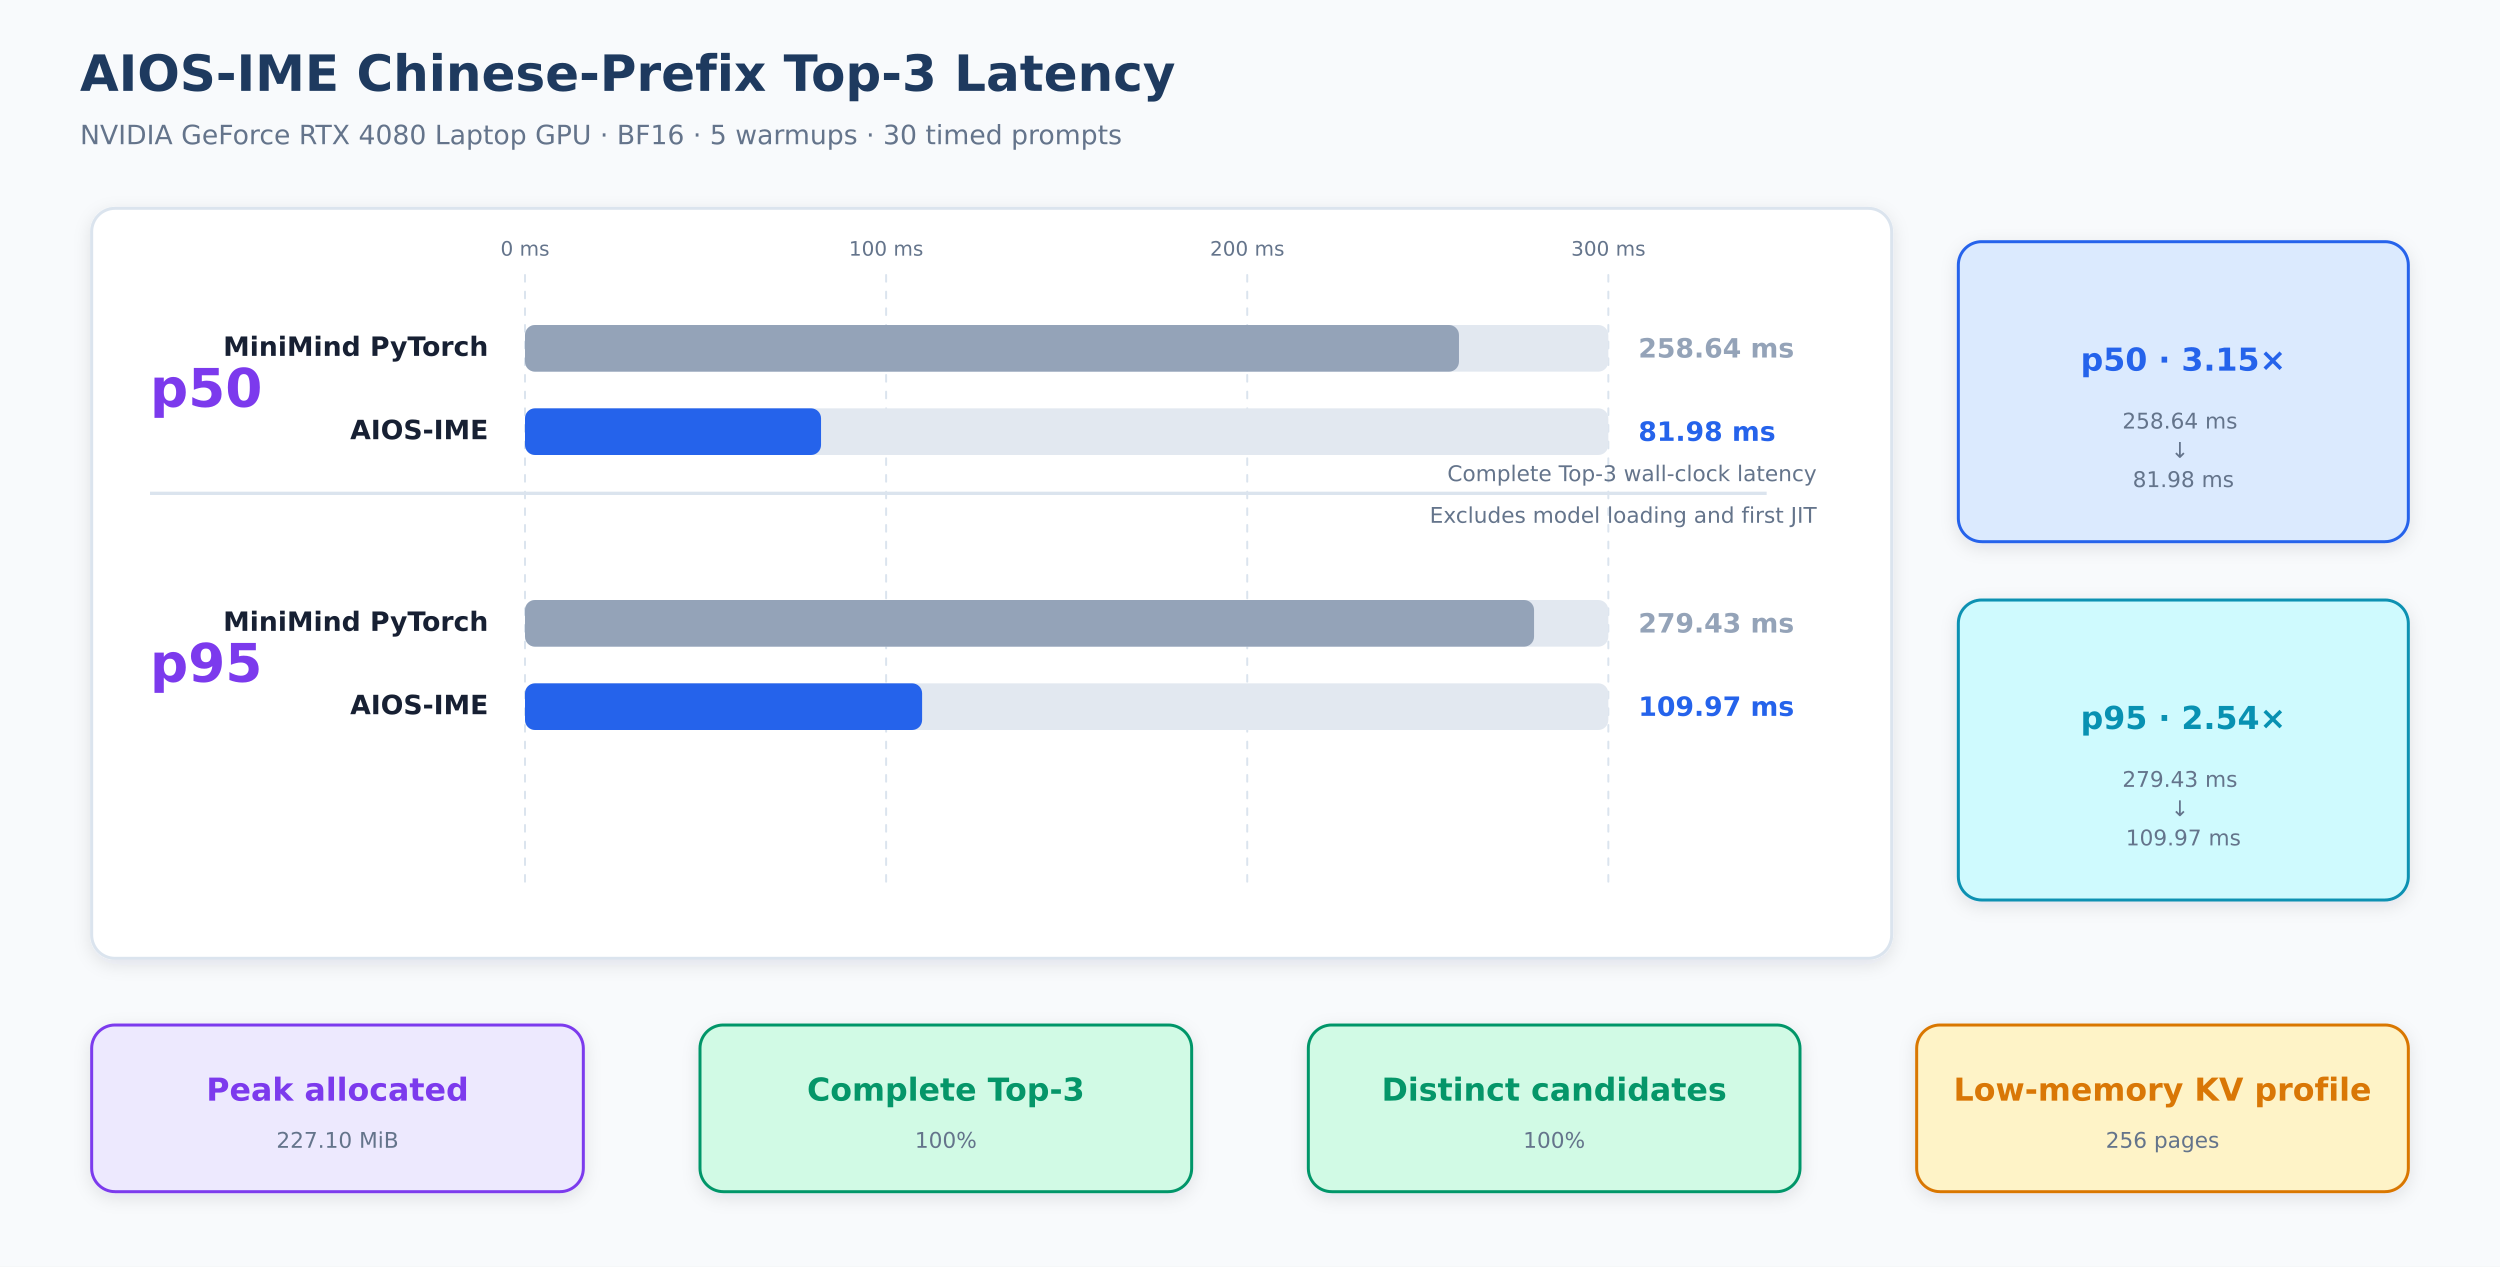
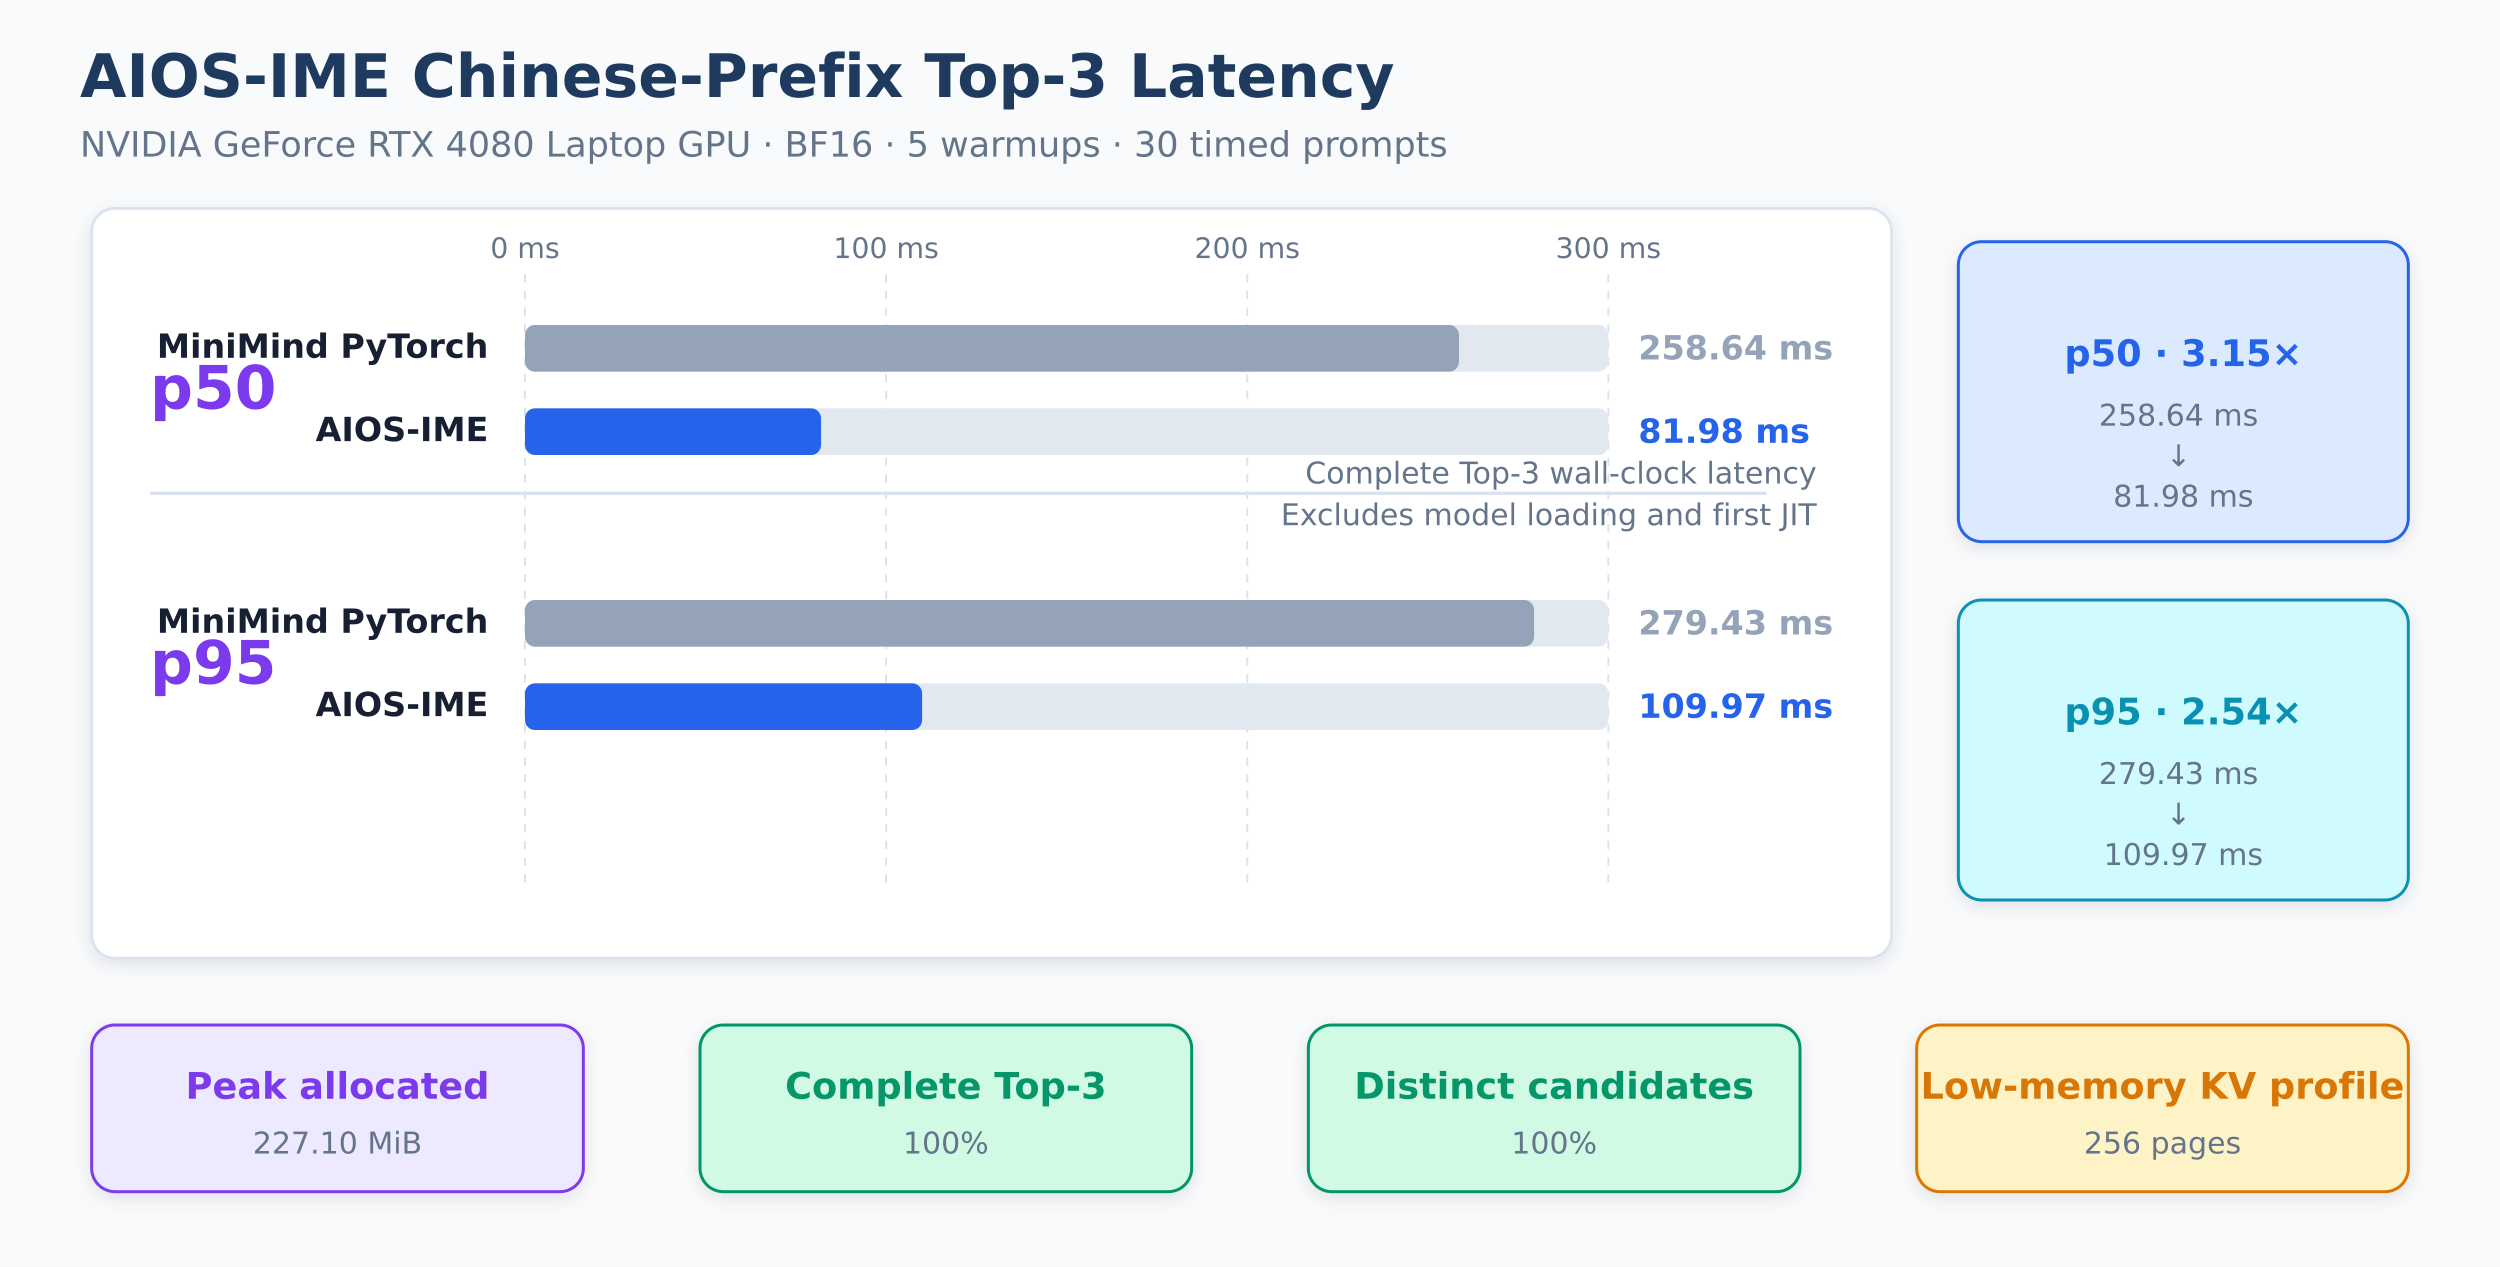
<svg xmlns="http://www.w3.org/2000/svg" width="1500" height="760" viewBox="0 0 1500 760" role="img" aria-labelledby="title desc">
  <defs>
    <marker id="arrow" viewBox="0 0 10 10" refX="9" refY="5" markerWidth="7" markerHeight="7" orient="auto-start-reverse">
      <path d="M 0 0 L 10 5 L 0 10 z" fill="#607d8b" />
    </marker>
    <filter id="shadow" x="-20%" y="-20%" width="140%" height="140%">
      <feDropShadow dx="0" dy="3" stdDeviation="5" flood-color="#0f172a" flood-opacity="0.10" />
    </filter>
  </defs>
  <rect width="100%" height="100%" fill="#f8fafc" />
-   <text text-anchor="start" dominant-baseline="middle" font-family="'DejaVu Sans', Helvetica, Arial, sans-serif" font-size="30" font-weight="700" fill="#1e3a5f">
-     <tspan x="48" y="46.0" font-family="'DejaVu Sans', Helvetica, Arial, sans-serif">AIOS-IME Chinese-Prefix Top-3 Latency</tspan>
+   <text text-anchor="start" dominant-baseline="middle" font-family="'DejaVu Sans', Helvetica, Arial, sans-serif" font-size="36" font-weight="700" fill="#1e3a5f">
+     <tspan x="48" y="48.0" font-family="'DejaVu Sans', Helvetica, Arial, sans-serif">AIOS-IME Chinese-Prefix Top-3 Latency</tspan>
  </text>
-   <text text-anchor="start" dominant-baseline="middle" font-family="'DejaVu Sans', Helvetica, Arial, sans-serif" font-size="16" font-weight="400" fill="#64748b">
-     <tspan x="48" y="82.0" font-family="'DejaVu Sans', Helvetica, Arial, sans-serif">NVIDIA GeForce RTX 4080 Laptop GPU · BF16 · 5 warmups · 30 timed prompts</tspan>
+   <text text-anchor="start" dominant-baseline="middle" font-family="'DejaVu Sans', Helvetica, Arial, sans-serif" font-size="21" font-weight="400" fill="#64748b">
+     <tspan x="48" y="88.0" font-family="'DejaVu Sans', Helvetica, Arial, sans-serif">NVIDIA GeForce RTX 4080 Laptop GPU · BF16 · 5 warmups · 30 timed prompts</tspan>
  </text>
  <rect x="55" y="125" width="1080" height="450" rx="14" fill="#ffffff" stroke="#dbe4ee" stroke-width="1.8" filter="url(#shadow)" />
  <line x1="315.0" y1="165" x2="315.0" y2="530" stroke="#dbe4ee" stroke-width="1.2" stroke-linecap="round" stroke-dasharray="4 6" />
-   <text text-anchor="middle" dominant-baseline="middle" font-family="'DejaVu Sans', Helvetica, Arial, sans-serif" font-size="12" font-weight="400" fill="#64748b">
+   <text text-anchor="middle" dominant-baseline="middle" font-family="'DejaVu Sans', Helvetica, Arial, sans-serif" font-size="17" font-weight="400" fill="#64748b">
    <tspan x="315.0" y="150.0" font-family="'DejaVu Sans', Helvetica, Arial, sans-serif">0 ms</tspan>
  </text>
  <line x1="531.667" y1="165" x2="531.667" y2="530" stroke="#dbe4ee" stroke-width="1.2" stroke-linecap="round" stroke-dasharray="4 6" />
-   <text text-anchor="middle" dominant-baseline="middle" font-family="'DejaVu Sans', Helvetica, Arial, sans-serif" font-size="12" font-weight="400" fill="#64748b">
+   <text text-anchor="middle" dominant-baseline="middle" font-family="'DejaVu Sans', Helvetica, Arial, sans-serif" font-size="17" font-weight="400" fill="#64748b">
    <tspan x="531.667" y="150.0" font-family="'DejaVu Sans', Helvetica, Arial, sans-serif">100 ms</tspan>
  </text>
  <line x1="748.333" y1="165" x2="748.333" y2="530" stroke="#dbe4ee" stroke-width="1.2" stroke-linecap="round" stroke-dasharray="4 6" />
-   <text text-anchor="middle" dominant-baseline="middle" font-family="'DejaVu Sans', Helvetica, Arial, sans-serif" font-size="12" font-weight="400" fill="#64748b">
+   <text text-anchor="middle" dominant-baseline="middle" font-family="'DejaVu Sans', Helvetica, Arial, sans-serif" font-size="17" font-weight="400" fill="#64748b">
    <tspan x="748.333" y="150.0" font-family="'DejaVu Sans', Helvetica, Arial, sans-serif">200 ms</tspan>
  </text>
  <line x1="965.0" y1="165" x2="965.0" y2="530" stroke="#dbe4ee" stroke-width="1.2" stroke-linecap="round" stroke-dasharray="4 6" />
-   <text text-anchor="middle" dominant-baseline="middle" font-family="'DejaVu Sans', Helvetica, Arial, sans-serif" font-size="12" font-weight="400" fill="#64748b">
+   <text text-anchor="middle" dominant-baseline="middle" font-family="'DejaVu Sans', Helvetica, Arial, sans-serif" font-size="17" font-weight="400" fill="#64748b">
    <tspan x="965.0" y="150.0" font-family="'DejaVu Sans', Helvetica, Arial, sans-serif">300 ms</tspan>
  </text>
-   <text text-anchor="start" dominant-baseline="middle" font-family="'DejaVu Sans', Helvetica, Arial, sans-serif" font-size="32" font-weight="700" fill="#7c3aed">
+   <text text-anchor="start" dominant-baseline="middle" font-family="'DejaVu Sans', Helvetica, Arial, sans-serif" font-size="36" font-weight="700" fill="#7c3aed">
    <tspan x="90" y="235.0" font-family="'DejaVu Sans', Helvetica, Arial, sans-serif">p50</tspan>
  </text>
-   <text text-anchor="end" dominant-baseline="middle" font-family="'DejaVu Sans', Helvetica, Arial, sans-serif" font-size="16" font-weight="600" fill="#172033">
+   <text text-anchor="end" dominant-baseline="middle" font-family="'DejaVu Sans', Helvetica, Arial, sans-serif" font-size="20" font-weight="600" fill="#172033">
    <tspan x="293" y="209.0" font-family="'DejaVu Sans', Helvetica, Arial, sans-serif">MiniMind PyTorch</tspan>
  </text>
  <rect x="315" y="195" width="650" height="28" rx="6" fill="#e2e8f0" stroke="none" stroke-width="0" />
  <rect x="315" y="195" width="560.387" height="28" rx="6" fill="#94a3b8" stroke="none" stroke-width="0" />
-   <text text-anchor="start" dominant-baseline="middle" font-family="'DejaVu Sans', Helvetica, Arial, sans-serif" font-size="16" font-weight="700" fill="#94a3b8">
+   <text text-anchor="start" dominant-baseline="middle" font-family="'DejaVu Sans', Helvetica, Arial, sans-serif" font-size="20" font-weight="700" fill="#94a3b8">
    <tspan x="983" y="210.0" font-family="'DejaVu Sans', Helvetica, Arial, sans-serif">258.64 ms</tspan>
  </text>
-   <text text-anchor="end" dominant-baseline="middle" font-family="'DejaVu Sans', Helvetica, Arial, sans-serif" font-size="16" font-weight="600" fill="#172033">
+   <text text-anchor="end" dominant-baseline="middle" font-family="'DejaVu Sans', Helvetica, Arial, sans-serif" font-size="20" font-weight="600" fill="#172033">
    <tspan x="293" y="259.0" font-family="'DejaVu Sans', Helvetica, Arial, sans-serif">AIOS-IME</tspan>
  </text>
  <rect x="315" y="245" width="650" height="28" rx="6" fill="#e2e8f0" stroke="none" stroke-width="0" />
  <rect x="315" y="245" width="177.623" height="28" rx="6" fill="#2563eb" stroke="none" stroke-width="0" />
-   <text text-anchor="start" dominant-baseline="middle" font-family="'DejaVu Sans', Helvetica, Arial, sans-serif" font-size="16" font-weight="700" fill="#2563eb">
+   <text text-anchor="start" dominant-baseline="middle" font-family="'DejaVu Sans', Helvetica, Arial, sans-serif" font-size="20" font-weight="700" fill="#2563eb">
    <tspan x="983" y="260.0" font-family="'DejaVu Sans', Helvetica, Arial, sans-serif">81.98 ms</tspan>
  </text>
  <rect x="90" y="295" width="970" height="2" rx="0" fill="#dbe4ee" stroke="none" stroke-width="0" />
-   <text text-anchor="start" dominant-baseline="middle" font-family="'DejaVu Sans', Helvetica, Arial, sans-serif" font-size="32" font-weight="700" fill="#7c3aed">
+   <text text-anchor="start" dominant-baseline="middle" font-family="'DejaVu Sans', Helvetica, Arial, sans-serif" font-size="36" font-weight="700" fill="#7c3aed">
    <tspan x="90" y="400.0" font-family="'DejaVu Sans', Helvetica, Arial, sans-serif">p95</tspan>
  </text>
-   <text text-anchor="end" dominant-baseline="middle" font-family="'DejaVu Sans', Helvetica, Arial, sans-serif" font-size="16" font-weight="600" fill="#172033">
+   <text text-anchor="end" dominant-baseline="middle" font-family="'DejaVu Sans', Helvetica, Arial, sans-serif" font-size="20" font-weight="600" fill="#172033">
    <tspan x="293" y="374.0" font-family="'DejaVu Sans', Helvetica, Arial, sans-serif">MiniMind PyTorch</tspan>
  </text>
  <rect x="315" y="360" width="650" height="28" rx="6" fill="#e2e8f0" stroke="none" stroke-width="0" />
  <rect x="315" y="360" width="605.432" height="28" rx="6" fill="#94a3b8" stroke="none" stroke-width="0" />
-   <text text-anchor="start" dominant-baseline="middle" font-family="'DejaVu Sans', Helvetica, Arial, sans-serif" font-size="16" font-weight="700" fill="#94a3b8">
+   <text text-anchor="start" dominant-baseline="middle" font-family="'DejaVu Sans', Helvetica, Arial, sans-serif" font-size="20" font-weight="700" fill="#94a3b8">
    <tspan x="983" y="375.0" font-family="'DejaVu Sans', Helvetica, Arial, sans-serif">279.43 ms</tspan>
  </text>
-   <text text-anchor="end" dominant-baseline="middle" font-family="'DejaVu Sans', Helvetica, Arial, sans-serif" font-size="16" font-weight="600" fill="#172033">
+   <text text-anchor="end" dominant-baseline="middle" font-family="'DejaVu Sans', Helvetica, Arial, sans-serif" font-size="20" font-weight="600" fill="#172033">
    <tspan x="293" y="424.0" font-family="'DejaVu Sans', Helvetica, Arial, sans-serif">AIOS-IME</tspan>
  </text>
  <rect x="315" y="410" width="650" height="28" rx="6" fill="#e2e8f0" stroke="none" stroke-width="0" />
  <rect x="315" y="410" width="238.268" height="28" rx="6" fill="#2563eb" stroke="none" stroke-width="0" />
-   <text text-anchor="start" dominant-baseline="middle" font-family="'DejaVu Sans', Helvetica, Arial, sans-serif" font-size="16" font-weight="700" fill="#2563eb">
+   <text text-anchor="start" dominant-baseline="middle" font-family="'DejaVu Sans', Helvetica, Arial, sans-serif" font-size="20" font-weight="700" fill="#2563eb">
    <tspan x="983" y="425.0" font-family="'DejaVu Sans', Helvetica, Arial, sans-serif">109.97 ms</tspan>
  </text>
-   <text text-anchor="end" dominant-baseline="middle" font-family="'DejaVu Sans', Helvetica, Arial, sans-serif" font-size="13" font-weight="400" fill="#64748b">
+   <text text-anchor="end" dominant-baseline="middle" font-family="'DejaVu Sans', Helvetica, Arial, sans-serif" font-size="18" font-weight="400" fill="#64748b">
    <tspan x="1090" y="285.0" font-family="'DejaVu Sans', Helvetica, Arial, sans-serif">Complete Top-3 wall-clock latency</tspan>
  </text>
-   <text text-anchor="end" dominant-baseline="middle" font-family="'DejaVu Sans', Helvetica, Arial, sans-serif" font-size="13" font-weight="400" fill="#64748b">
+   <text text-anchor="end" dominant-baseline="middle" font-family="'DejaVu Sans', Helvetica, Arial, sans-serif" font-size="18" font-weight="400" fill="#64748b">
    <tspan x="1090" y="310.0" font-family="'DejaVu Sans', Helvetica, Arial, sans-serif">Excludes model loading and first JIT</tspan>
  </text>
  <rect x="1175" y="145" width="270" height="180" rx="14" fill="#dbeafe" stroke="#2563eb" stroke-width="1.8" filter="url(#shadow)" />
-   <text text-anchor="middle" dominant-baseline="middle" font-family="'DejaVu Sans', Helvetica, Arial, sans-serif" font-size="19" font-weight="700" fill="#2563eb">
-     <tspan x="1310.0" y="217.0" font-family="'DejaVu Sans', Helvetica, Arial, sans-serif">p50 · 3.15×</tspan>
+   <text text-anchor="middle" dominant-baseline="middle" font-family="'DejaVu Sans', Helvetica, Arial, sans-serif" font-size="22" font-weight="700" fill="#2563eb">
+     <tspan x="1310.0" y="213.4" font-family="'DejaVu Sans', Helvetica, Arial, sans-serif">p50 · 3.15×</tspan>
  </text>
-   <text text-anchor="middle" dominant-baseline="middle" font-family="'DejaVu Sans', Helvetica, Arial, sans-serif" font-size="13" font-weight="400" fill="#64748b">
-     <tspan x="1310.0" y="253.45" font-family="'DejaVu Sans', Helvetica, Arial, sans-serif">258.64 ms</tspan>
-     <tspan x="1310.0" y="271.0" font-family="'DejaVu Sans', Helvetica, Arial, sans-serif">↓</tspan>
-     <tspan x="1310.0" y="288.55" font-family="'DejaVu Sans', Helvetica, Arial, sans-serif">81.98 ms</tspan>
+   <text text-anchor="middle" dominant-baseline="middle" font-family="'DejaVu Sans', Helvetica, Arial, sans-serif" font-size="18" font-weight="400" fill="#64748b">
+     <tspan x="1310.0" y="250.3" font-family="'DejaVu Sans', Helvetica, Arial, sans-serif">258.64 ms</tspan>
+     <tspan x="1310.0" y="274.6" font-family="'DejaVu Sans', Helvetica, Arial, sans-serif">↓</tspan>
+     <tspan x="1310.0" y="298.9" font-family="'DejaVu Sans', Helvetica, Arial, sans-serif">81.98 ms</tspan>
  </text>
  <rect x="1175" y="360" width="270" height="180" rx="14" fill="#cffafe" stroke="#0891b2" stroke-width="1.8" filter="url(#shadow)" />
-   <text text-anchor="middle" dominant-baseline="middle" font-family="'DejaVu Sans', Helvetica, Arial, sans-serif" font-size="19" font-weight="700" fill="#0891b2">
-     <tspan x="1310.0" y="432.0" font-family="'DejaVu Sans', Helvetica, Arial, sans-serif">p95 · 2.54×</tspan>
+   <text text-anchor="middle" dominant-baseline="middle" font-family="'DejaVu Sans', Helvetica, Arial, sans-serif" font-size="22" font-weight="700" fill="#0891b2">
+     <tspan x="1310.0" y="428.4" font-family="'DejaVu Sans', Helvetica, Arial, sans-serif">p95 · 2.54×</tspan>
  </text>
-   <text text-anchor="middle" dominant-baseline="middle" font-family="'DejaVu Sans', Helvetica, Arial, sans-serif" font-size="13" font-weight="400" fill="#64748b">
-     <tspan x="1310.0" y="468.45" font-family="'DejaVu Sans', Helvetica, Arial, sans-serif">279.43 ms</tspan>
-     <tspan x="1310.0" y="486.0" font-family="'DejaVu Sans', Helvetica, Arial, sans-serif">↓</tspan>
-     <tspan x="1310.0" y="503.55" font-family="'DejaVu Sans', Helvetica, Arial, sans-serif">109.97 ms</tspan>
+   <text text-anchor="middle" dominant-baseline="middle" font-family="'DejaVu Sans', Helvetica, Arial, sans-serif" font-size="18" font-weight="400" fill="#64748b">
+     <tspan x="1310.0" y="465.3" font-family="'DejaVu Sans', Helvetica, Arial, sans-serif">279.43 ms</tspan>
+     <tspan x="1310.0" y="489.6" font-family="'DejaVu Sans', Helvetica, Arial, sans-serif">↓</tspan>
+     <tspan x="1310.0" y="513.9" font-family="'DejaVu Sans', Helvetica, Arial, sans-serif">109.97 ms</tspan>
  </text>
  <rect x="55" y="615" width="295" height="100" rx="14" fill="#ede9fe" stroke="#7c3aed" stroke-width="1.8" filter="url(#shadow)" />
-   <text text-anchor="middle" dominant-baseline="middle" font-family="'DejaVu Sans', Helvetica, Arial, sans-serif" font-size="19" font-weight="700" fill="#7c3aed">
-     <tspan x="202.5" y="655.0" font-family="'DejaVu Sans', Helvetica, Arial, sans-serif">Peak allocated</tspan>
+   <text text-anchor="middle" dominant-baseline="middle" font-family="'DejaVu Sans', Helvetica, Arial, sans-serif" font-size="22" font-weight="700" fill="#7c3aed">
+     <tspan x="202.5" y="653.0" font-family="'DejaVu Sans', Helvetica, Arial, sans-serif">Peak allocated</tspan>
  </text>
-   <text text-anchor="middle" dominant-baseline="middle" font-family="'DejaVu Sans', Helvetica, Arial, sans-serif" font-size="13" font-weight="400" fill="#64748b">
-     <tspan x="202.5" y="685.0" font-family="'DejaVu Sans', Helvetica, Arial, sans-serif">227.10 MiB</tspan>
+   <text text-anchor="middle" dominant-baseline="middle" font-family="'DejaVu Sans', Helvetica, Arial, sans-serif" font-size="18" font-weight="400" fill="#64748b">
+     <tspan x="202.5" y="687.0" font-family="'DejaVu Sans', Helvetica, Arial, sans-serif">227.10 MiB</tspan>
  </text>
  <rect x="420" y="615" width="295" height="100" rx="14" fill="#d1fae5" stroke="#059669" stroke-width="1.8" filter="url(#shadow)" />
-   <text text-anchor="middle" dominant-baseline="middle" font-family="'DejaVu Sans', Helvetica, Arial, sans-serif" font-size="19" font-weight="700" fill="#059669">
-     <tspan x="567.5" y="655.0" font-family="'DejaVu Sans', Helvetica, Arial, sans-serif">Complete Top-3</tspan>
+   <text text-anchor="middle" dominant-baseline="middle" font-family="'DejaVu Sans', Helvetica, Arial, sans-serif" font-size="22" font-weight="700" fill="#059669">
+     <tspan x="567.5" y="653.0" font-family="'DejaVu Sans', Helvetica, Arial, sans-serif">Complete Top-3</tspan>
  </text>
-   <text text-anchor="middle" dominant-baseline="middle" font-family="'DejaVu Sans', Helvetica, Arial, sans-serif" font-size="13" font-weight="400" fill="#64748b">
-     <tspan x="567.5" y="685.0" font-family="'DejaVu Sans', Helvetica, Arial, sans-serif">100%</tspan>
+   <text text-anchor="middle" dominant-baseline="middle" font-family="'DejaVu Sans', Helvetica, Arial, sans-serif" font-size="18" font-weight="400" fill="#64748b">
+     <tspan x="567.5" y="687.0" font-family="'DejaVu Sans', Helvetica, Arial, sans-serif">100%</tspan>
  </text>
  <rect x="785" y="615" width="295" height="100" rx="14" fill="#d1fae5" stroke="#059669" stroke-width="1.8" filter="url(#shadow)" />
-   <text text-anchor="middle" dominant-baseline="middle" font-family="'DejaVu Sans', Helvetica, Arial, sans-serif" font-size="19" font-weight="700" fill="#059669">
-     <tspan x="932.5" y="655.0" font-family="'DejaVu Sans', Helvetica, Arial, sans-serif">Distinct candidates</tspan>
+   <text text-anchor="middle" dominant-baseline="middle" font-family="'DejaVu Sans', Helvetica, Arial, sans-serif" font-size="22" font-weight="700" fill="#059669">
+     <tspan x="932.5" y="653.0" font-family="'DejaVu Sans', Helvetica, Arial, sans-serif">Distinct candidates</tspan>
  </text>
-   <text text-anchor="middle" dominant-baseline="middle" font-family="'DejaVu Sans', Helvetica, Arial, sans-serif" font-size="13" font-weight="400" fill="#64748b">
-     <tspan x="932.5" y="685.0" font-family="'DejaVu Sans', Helvetica, Arial, sans-serif">100%</tspan>
+   <text text-anchor="middle" dominant-baseline="middle" font-family="'DejaVu Sans', Helvetica, Arial, sans-serif" font-size="18" font-weight="400" fill="#64748b">
+     <tspan x="932.5" y="687.0" font-family="'DejaVu Sans', Helvetica, Arial, sans-serif">100%</tspan>
  </text>
  <rect x="1150" y="615" width="295" height="100" rx="14" fill="#fef3c7" stroke="#d97706" stroke-width="1.8" filter="url(#shadow)" />
-   <text text-anchor="middle" dominant-baseline="middle" font-family="'DejaVu Sans', Helvetica, Arial, sans-serif" font-size="19" font-weight="700" fill="#d97706">
-     <tspan x="1297.5" y="655.0" font-family="'DejaVu Sans', Helvetica, Arial, sans-serif">Low-memory KV profile</tspan>
+   <text text-anchor="middle" dominant-baseline="middle" font-family="'DejaVu Sans', Helvetica, Arial, sans-serif" font-size="22" font-weight="700" fill="#d97706">
+     <tspan x="1297.5" y="653.0" font-family="'DejaVu Sans', Helvetica, Arial, sans-serif">Low-memory KV profile</tspan>
  </text>
-   <text text-anchor="middle" dominant-baseline="middle" font-family="'DejaVu Sans', Helvetica, Arial, sans-serif" font-size="13" font-weight="400" fill="#64748b">
-     <tspan x="1297.5" y="685.0" font-family="'DejaVu Sans', Helvetica, Arial, sans-serif">256 pages</tspan>
+   <text text-anchor="middle" dominant-baseline="middle" font-family="'DejaVu Sans', Helvetica, Arial, sans-serif" font-size="18" font-weight="400" fill="#64748b">
+     <tspan x="1297.5" y="687.0" font-family="'DejaVu Sans', Helvetica, Arial, sans-serif">256 pages</tspan>
  </text>
</svg>
